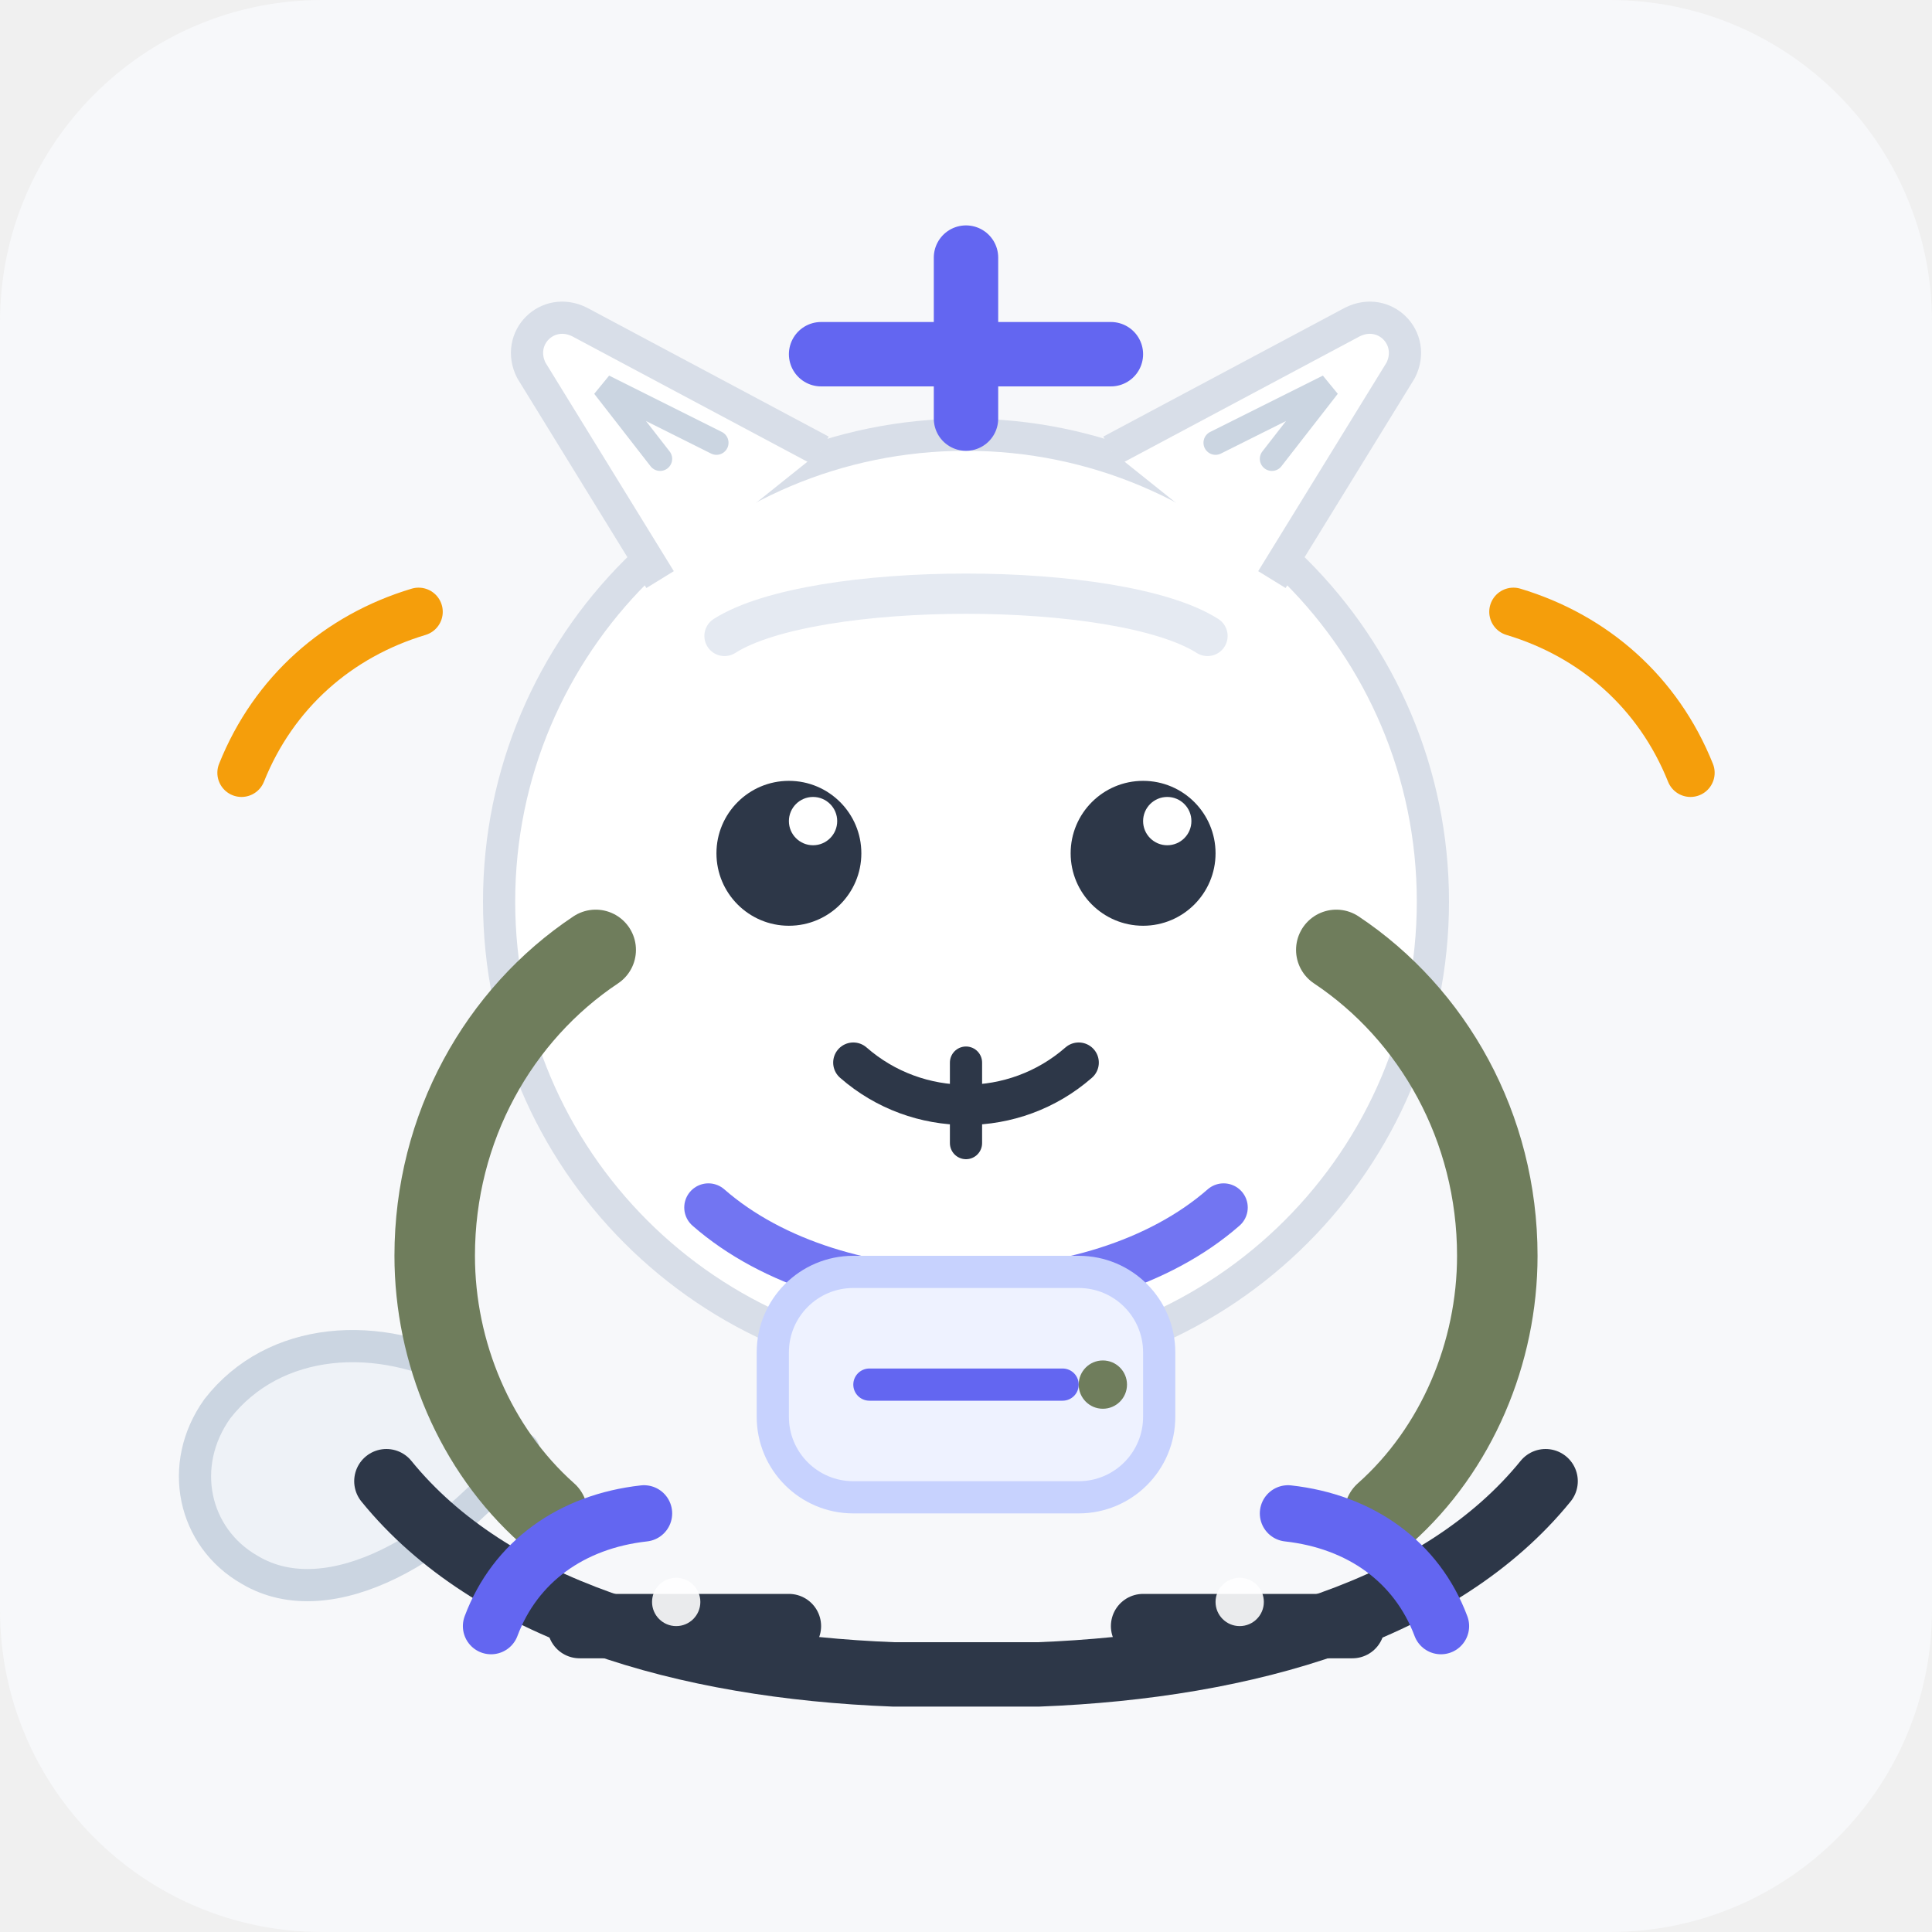
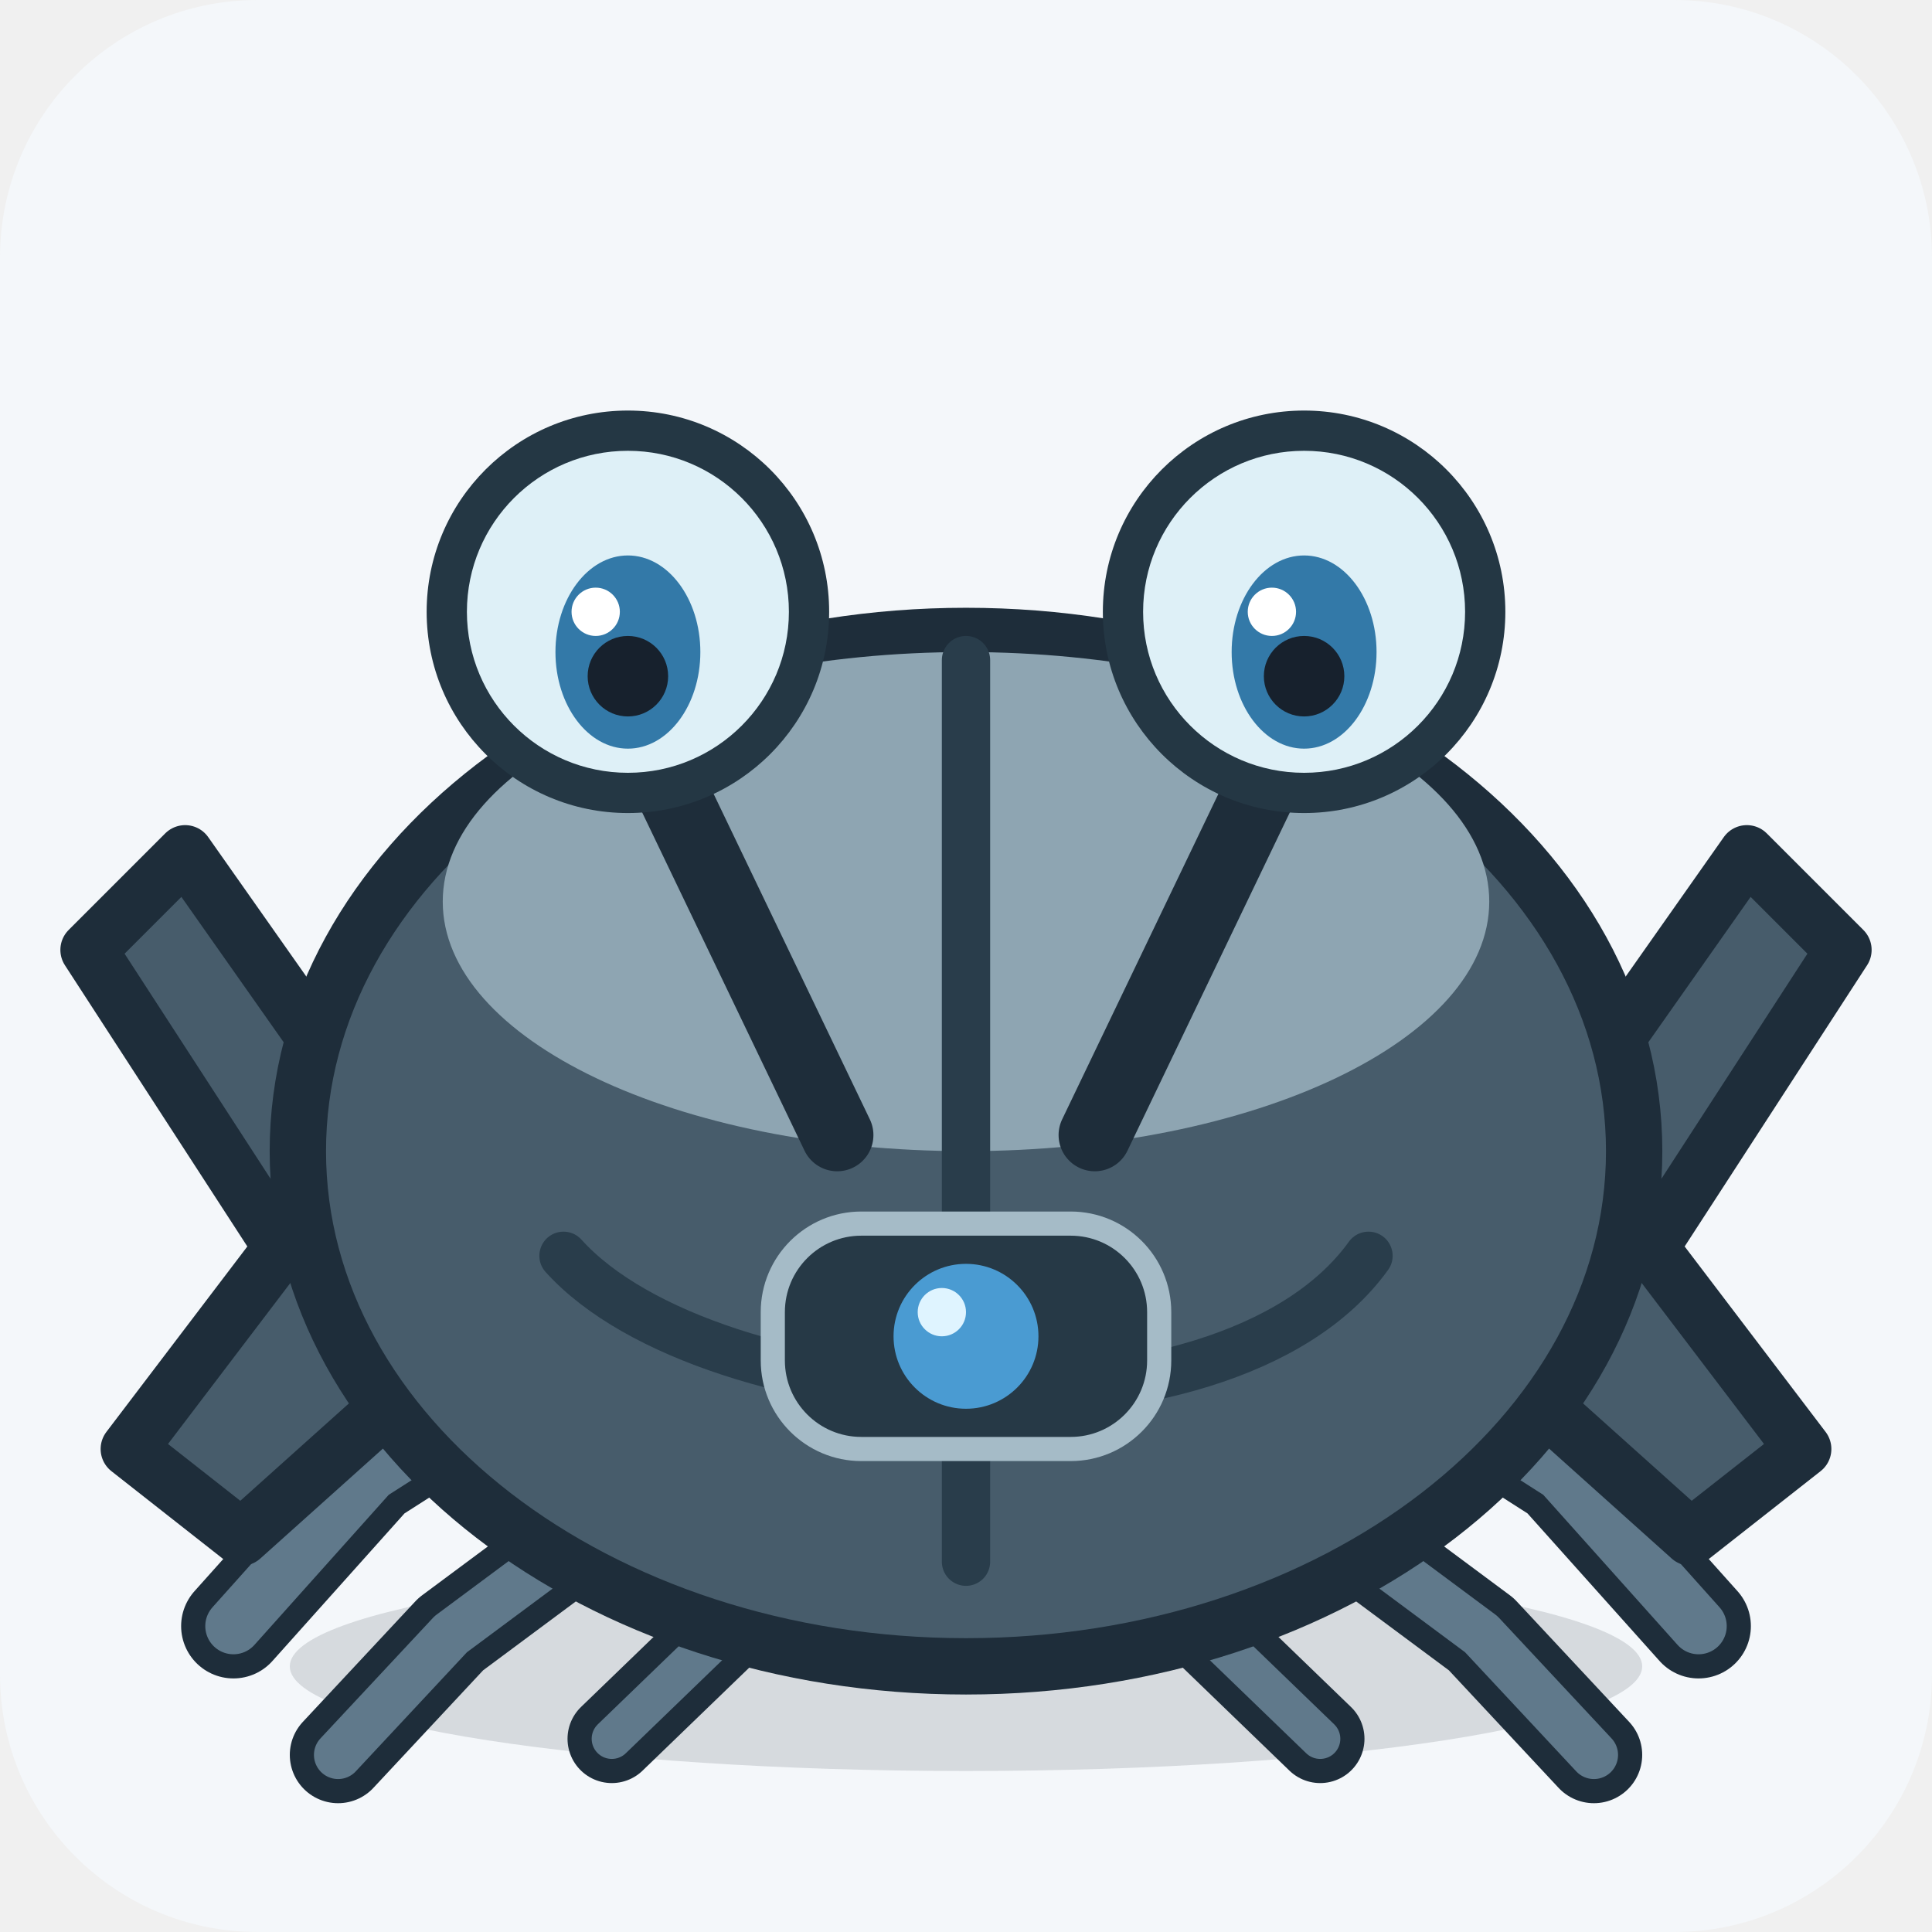
<svg xmlns="http://www.w3.org/2000/svg" width="240" height="240" viewBox="0 0 240 240" fill="none">
  <style>
-     .pet-eye, .pet-eye-line { transform-box: fill-box; transform-origin: center; animation: pet-eye-blink 4.6s ease-in-out infinite; }
-     .pet-mouth { transform-box: fill-box; transform-origin: center; animation: pet-mouth-live 2.4s ease-in-out infinite; }
-     .pet-antenna { transform-box: fill-box; transform-origin: 50% 100%; animation: pet-antenna-live 3.8s ease-in-out infinite; }
-     @keyframes pet-eye-blink { 0%, 88%, 100% { transform: scaleY(1); } 92%, 95% { transform: scaleY(.18); } }
-     @keyframes pet-mouth-live { 0%, 100% { transform: scaleY(.86) translateY(0); } 45% { transform: scaleY(1.18) translateY(1px); } }
-     @keyframes pet-antenna-live { 0%, 100% { transform: rotate(0deg); } 50% { transform: rotate(2.5deg); } }
+     .crab-body{transform-origin:120px 126px;animation:crab-breathe 3.4s ease-in-out infinite}.crab-claw-l{transform-origin:62px 150px;animation:crab-claw-l 3.4s ease-in-out infinite}.crab-claw-r{transform-origin:178px 150px;animation:crab-claw-r 3.4s ease-in-out infinite}.crab-eye{transform-origin:center;animation:crab-blink 4.8s ease-in-out infinite}@keyframes crab-breathe{0%,100%{transform:translateY(2px)}50%{transform:translateY(-3px)}}@keyframes crab-claw-l{0%,100%{transform:rotate(-3deg)}50%{transform:rotate(6deg)}}@keyframes crab-claw-r{0%,100%{transform:rotate(3deg)}50%{transform:rotate(-6deg)}}@keyframes crab-blink{0%,89%,100%{transform:scaleY(1)}93%,96%{transform:scaleY(.14)}}
  </style>
-   <rect width="240" height="240" rx="40" fill="#F7F8FA" />
-   <path d="M58 171c-11-6-24-5-31 4-5 7-3 16 4 20 10 6 25-3 34-15" fill="#EEF2F7" stroke="#CBD5E1" stroke-width="4" stroke-linecap="round" />
-   <circle cx="120" cy="112" r="58" fill="#FFFFFF" stroke="#D8DEE8" stroke-width="4" />
-   <path d="M90 79c11-7 49-7 60 0" stroke="#E5EAF2" stroke-width="5" stroke-linecap="round" />
-   <path d="M74 118c-12 8-20 22-20 38 0 12 5 24 14 32" stroke="#6F7D5C" stroke-width="10" stroke-linecap="round" />
-   <path d="M166 118c12 8 20 22 20 38 0 12-5 24-14 32" stroke="#6F7D5C" stroke-width="10" stroke-linecap="round" />
-   <path d="M82 72 66 46c-2-4 2-8 6-6l30 16" fill="#FFFFFF" stroke="#D8DEE8" stroke-width="4" stroke-linejoin="round" />
-   <path d="m158 72 16-26c2-4-2-8-6-6l-30 16" fill="#FFFFFF" stroke="#D8DEE8" stroke-width="4" stroke-linejoin="round" />
-   <path d="M82 57 75 48l14 7" stroke="#CBD5E1" stroke-width="3" stroke-linecap="round" />
-   <path d="m158 57 7-9-14 7" stroke="#CBD5E1" stroke-width="3" stroke-linecap="round" />
-   <circle class="pet-eye" cx="98" cy="106" r="9" fill="#2D3748" />
-   <circle class="pet-eye" cx="142" cy="106" r="9" fill="#2D3748" />
-   <circle class="pet-eye" cx="101" cy="102" r="3" fill="#FFFFFF" />
-   <circle class="pet-eye" cx="145" cy="102" r="3" fill="#FFFFFF" />
-   <path class="pet-mouth" d="M106 132c8 7 20 7 28 0" stroke="#2D3748" stroke-width="5" stroke-linecap="round" />
-   <path d="M120 132v10" stroke="#2D3748" stroke-width="4" stroke-linecap="round" />
-   <path d="M88 150c16 14 48 14 64 0" stroke="#6366F1" stroke-width="6" stroke-linecap="round" opacity=".9" />
-   <rect x="96" y="158" width="48" height="28" rx="10" fill="#EEF2FF" stroke="#C7D2FE" stroke-width="4" />
-   <path d="M108 172h24" stroke="#6366F1" stroke-width="4" stroke-linecap="round" />
-   <circle cx="137" cy="172" r="3" fill="#6F7D5C" />
-   <path d="M48 184c13 16 37 23 63 24h18c26-1 50-8 63-24" stroke="#2D3748" stroke-width="8" stroke-linecap="round" />
-   <path d="M80 188c-9 1-16 6-19 14" stroke="#6366F1" stroke-width="7" stroke-linecap="round" />
-   <path d="M160 188c9 1 16 6 19 14" stroke="#6366F1" stroke-width="7" stroke-linecap="round" />
-   <path d="M72 202h26" stroke="#2D3748" stroke-width="8" stroke-linecap="round" />
-   <path d="M142 202h26" stroke="#2D3748" stroke-width="8" stroke-linecap="round" />
-   <circle cx="84" cy="199" r="3" fill="#FFFFFF" opacity=".9" />
-   <circle cx="154" cy="199" r="3" fill="#FFFFFF" opacity=".9" />
-   <path class="pet-antenna" d="M102 44h36" stroke="#6366F1" stroke-width="8" stroke-linecap="round" />
-   <path class="pet-antenna" d="M120 32v20" stroke="#6366F1" stroke-width="8" stroke-linecap="round" />
-   <path d="M52 76c-10 3-18 10-22 20" stroke="#F59E0B" stroke-width="6" stroke-linecap="round" />
-   <path d="M188 76c10 3 18 10 22 20" stroke="#F59E0B" stroke-width="6" stroke-linecap="round" />
+   <rect width="240" height="240" rx="32" fill="#F4F7FA" />
+   <ellipse cx="120" cy="207" rx="84" ry="13" fill="#17212D" opacity=".14" />
+   <g class="crab-body">
+     <g stroke="#1E2D3A" stroke-linecap="round" stroke-linejoin="round">
+       <path d="M82 160 46 183 29 202" stroke-width="13" />
+       <path d="M91 177 56 203 42 218" stroke-width="12" />
+       <path d="M105 188 76 216" stroke-width="11" />
+       <path d="M158 160 194 183 211 202" stroke-width="13" />
+       <path d="M149 177 184 203 198 218" stroke-width="12" />
+       <path d="M135 188 164 216" stroke-width="11" />
+     </g>
+     <g stroke="#60798B" stroke-linecap="round" stroke-linejoin="round">
+       <path d="M82 160 46 183 29 202" stroke-width="7" />
+       <path d="M91 177 56 203 42 218" stroke-width="6" />
+       <path d="M105 188 76 216" stroke-width="5" />
+       <path d="M158 160 194 183 211 202" stroke-width="7" />
+       <path d="M149 177 184 203 198 218" stroke-width="6" />
+       <path d="M135 188 164 216" stroke-width="5" />
+     </g>
+     <g class="crab-claw-l">
+       <path d="m82 145-40-12-19-27-12 12 24 37-19 25 14 11 29-26 31 5" fill="#475C6B" stroke="#1E2D3A" stroke-width="7" stroke-linejoin="round" />
+       <path d="m38 142 28 8" stroke="#9AB2C0" stroke-width="5" stroke-linecap="round" />
+     </g>
+     <g class="crab-claw-r">
+       <path d="m158 145 40-12 19-27 12 12-24 37 19 25-14 11-29-26-31 5" fill="#475C6B" stroke="#1E2D3A" stroke-width="7" stroke-linejoin="round" />
+       <path d="m202 142-28 8" stroke="#9AB2C0" stroke-width="5" stroke-linecap="round" />
+     </g>
+     <ellipse cx="120" cy="143" rx="83" ry="64" fill="#475C6B" stroke="#1E2D3A" stroke-width="7" />
+     <ellipse cx="120" cy="112" rx="65" ry="31" fill="#8EA5B2" />
+     <path d="M120 82v112M70 156c18 20 82 25 100 0" stroke="#293D4B" stroke-width="6" stroke-linecap="round" />
+     <rect x="96" y="152" width="48" height="28" rx="11" fill="#263946" stroke="#A5BBC7" stroke-width="3" />
+     <circle cx="120" cy="166" r="9" fill="#4A9BD2" />
+     <circle cx="117" cy="163" r="3" fill="#DFF4FF" />
+     <g stroke="#1E2D3A" stroke-width="9" stroke-linecap="round">
+       <path d="M104 141 80 91" />
+       <path d="M136 141 160 91" />
+     </g>
+     <g class="crab-eye">
+       <circle cx="78" cy="76" r="25" fill="#243744" />
+       <circle cx="78" cy="76" r="20" fill="#DEF0F7" />
+       <ellipse cx="78" cy="81" rx="9" ry="12" fill="#3379A8" />
+       <circle cx="78" cy="84" r="5" fill="#17212D" />
+       <circle cx="74" cy="76" r="3" fill="white" />
+     </g>
+     <g class="crab-eye">
+       <circle cx="162" cy="76" r="25" fill="#243744" />
+       <circle cx="162" cy="76" r="20" fill="#DEF0F7" />
+       <ellipse cx="162" cy="81" rx="9" ry="12" fill="#3379A8" />
+       <circle cx="162" cy="84" r="5" fill="#17212D" />
+       <circle cx="158" cy="76" r="3" fill="white" />
+     </g>
+   </g>
</svg>
